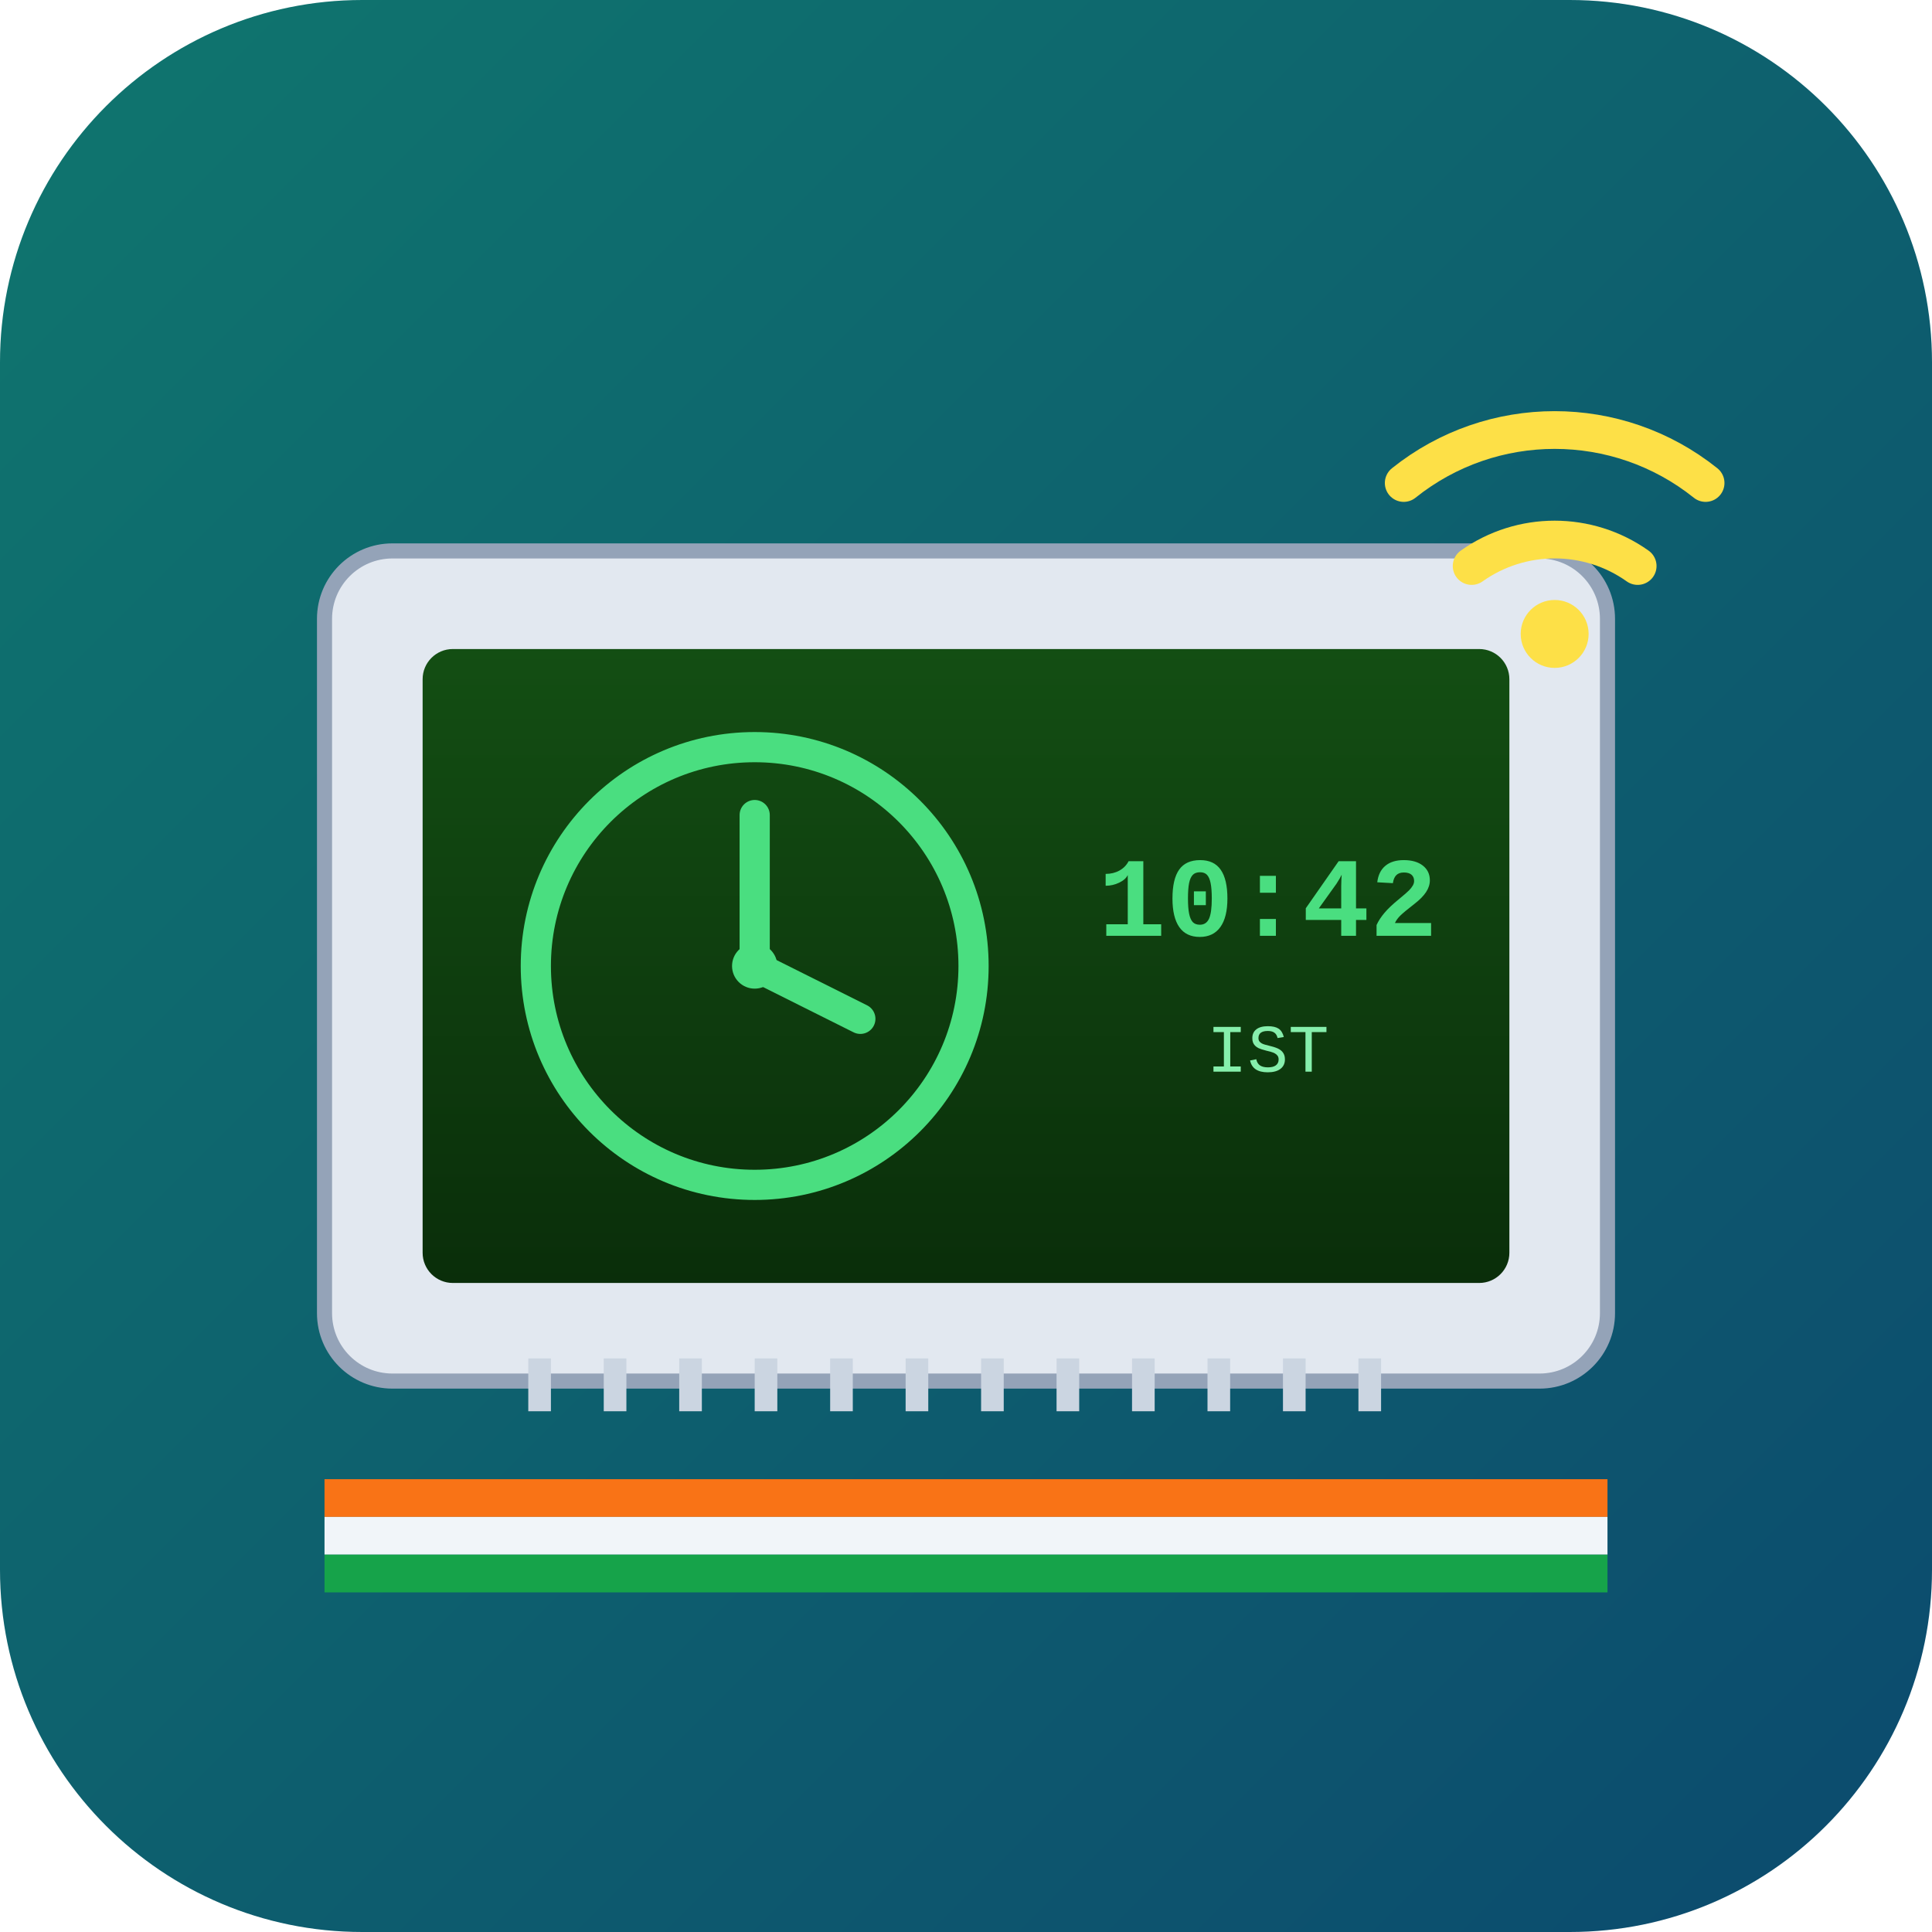
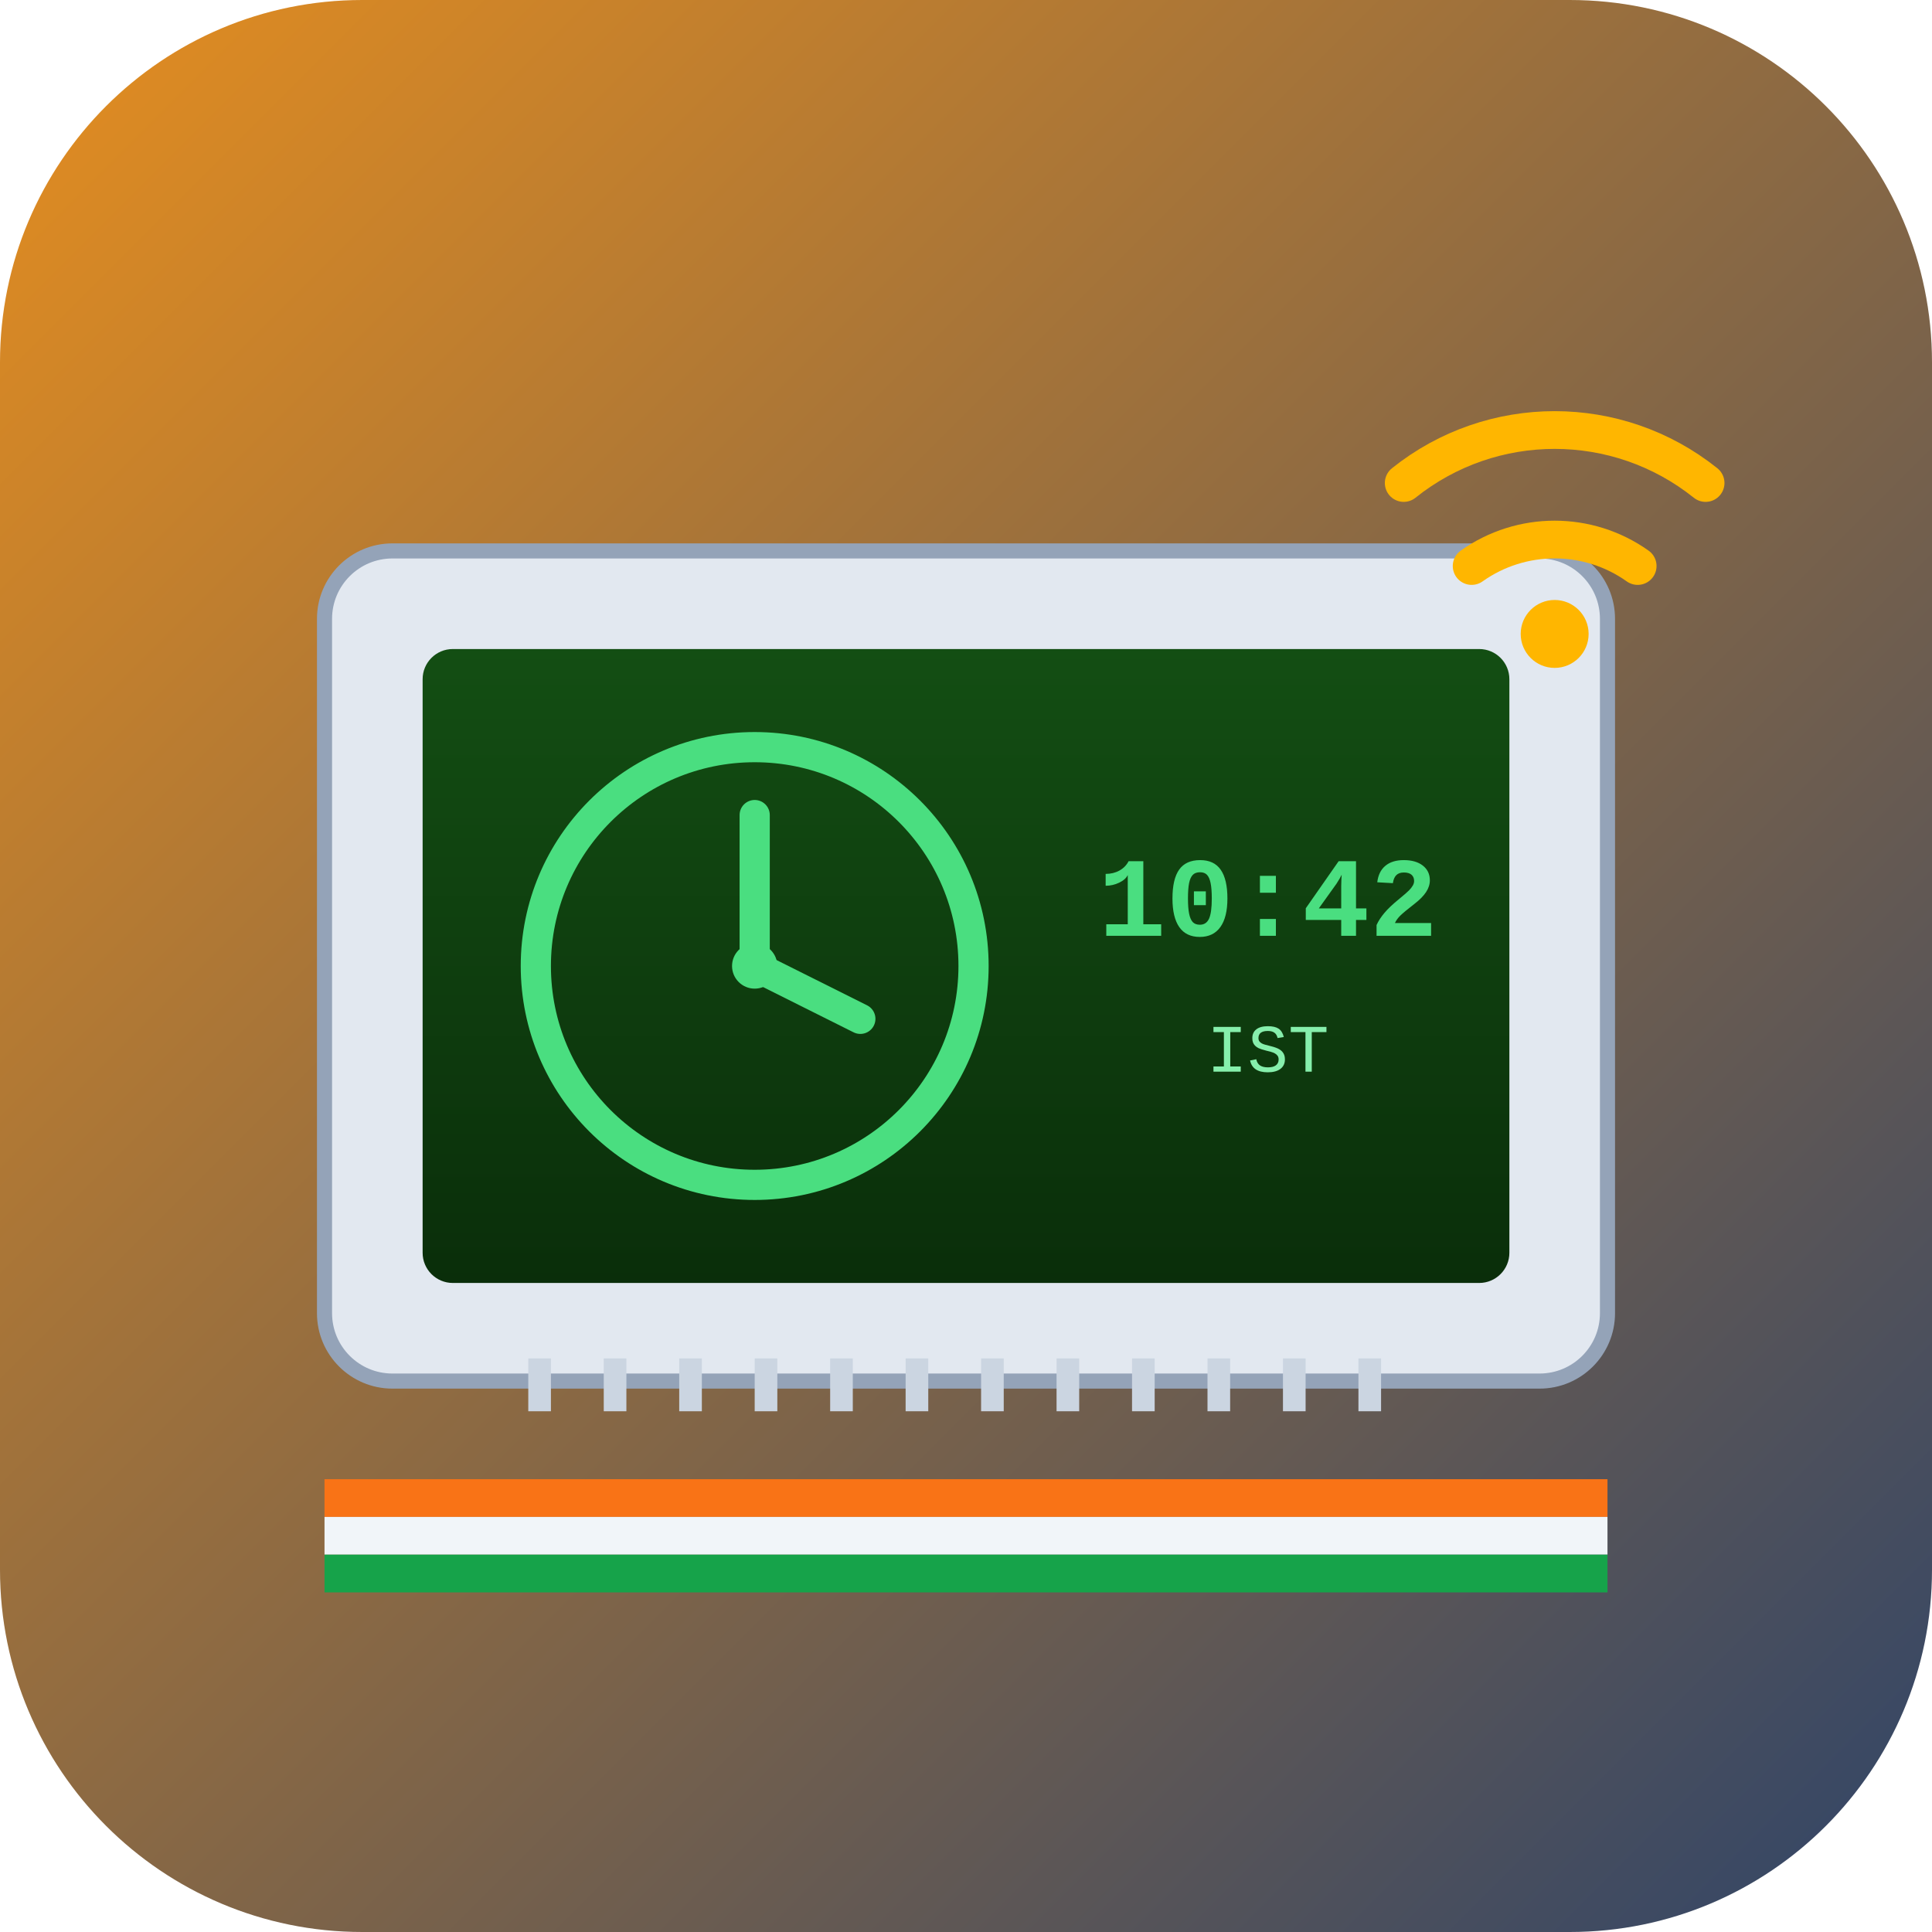
<svg xmlns="http://www.w3.org/2000/svg" width="512" height="512" viewBox="0 0 512 512">
  <defs>
    <linearGradient id="bg" x1="0" y1="0" x2="1" y2="1">
-       <stop offset="0%" stop-color="#0f766e" />
-       <stop offset="100%" stop-color="#0c4a6e" />
+       <stop offset="0%" stop-color="#E68E1F" />
+       <stop offset="100%" stop-color="#2F4468" />
    </linearGradient>
    <linearGradient id="screen" x1="0" y1="0" x2="0" y2="1">
      <stop offset="0%" stop-color="#134e13" />
      <stop offset="100%" stop-color="#0a2e0a" />
    </linearGradient>
  </defs>
  <rect width="512" height="512" rx="96" fill="url(#bg)" />
  <rect x="86" y="146" width="340" height="220" rx="18" fill="#e2e8f0" />
  <rect x="86" y="146" width="340" height="220" rx="18" fill="none" stroke="#94a3b8" stroke-width="4" />
  <rect x="112" y="172" width="288" height="168" rx="8" fill="url(#screen)" />
  <circle cx="200" cy="256" r="58" fill="none" stroke="#4ade80" stroke-width="8" />
  <line x1="200" y1="256" x2="200" y2="216" stroke="#4ade80" stroke-width="8" stroke-linecap="round" />
  <line x1="200" y1="256" x2="228" y2="270" stroke="#4ade80" stroke-width="8" stroke-linecap="round" />
  <circle cx="200" cy="256" r="6" fill="#4ade80" />
  <text x="336" y="248" font-family="Consolas, 'Courier New', monospace" font-size="30" font-weight="700" fill="#4ade80" text-anchor="middle">10:42</text>
  <text x="336" y="284" font-family="Consolas, 'Courier New', monospace" font-size="18" fill="#86efac" text-anchor="middle">IST</text>
  <g fill="#cbd5e1">
    <rect x="140" y="360" width="6" height="14" />
    <rect x="160" y="360" width="6" height="14" />
    <rect x="180" y="360" width="6" height="14" />
    <rect x="200" y="360" width="6" height="14" />
    <rect x="220" y="360" width="6" height="14" />
    <rect x="240" y="360" width="6" height="14" />
    <rect x="260" y="360" width="6" height="14" />
    <rect x="280" y="360" width="6" height="14" />
    <rect x="300" y="360" width="6" height="14" />
    <rect x="320" y="360" width="6" height="14" />
    <rect x="340" y="360" width="6" height="14" />
    <rect x="360" y="360" width="6" height="14" />
  </g>
-   <g stroke="#fde047" stroke-width="10" stroke-linecap="round" fill="none">
+   <g stroke="#FFB600" stroke-width="10" stroke-linecap="round" fill="none">
    <path d="M 372 128 A 64 64 0 0 1 452 128" />
    <path d="M 390 150 A 38 38 0 0 1 434 150" />
  </g>
-   <circle cx="412" cy="168" r="9" fill="#fde047" />
+   <circle cx="412" cy="168" r="9" fill="#FFB600" />
  <g>
    <rect x="86" y="392" width="340" height="10" fill="#f97316" />
    <rect x="86" y="402" width="340" height="10" fill="#f1f5f9" />
    <rect x="86" y="412" width="340" height="10" fill="#16a34a" />
  </g>
</svg>
